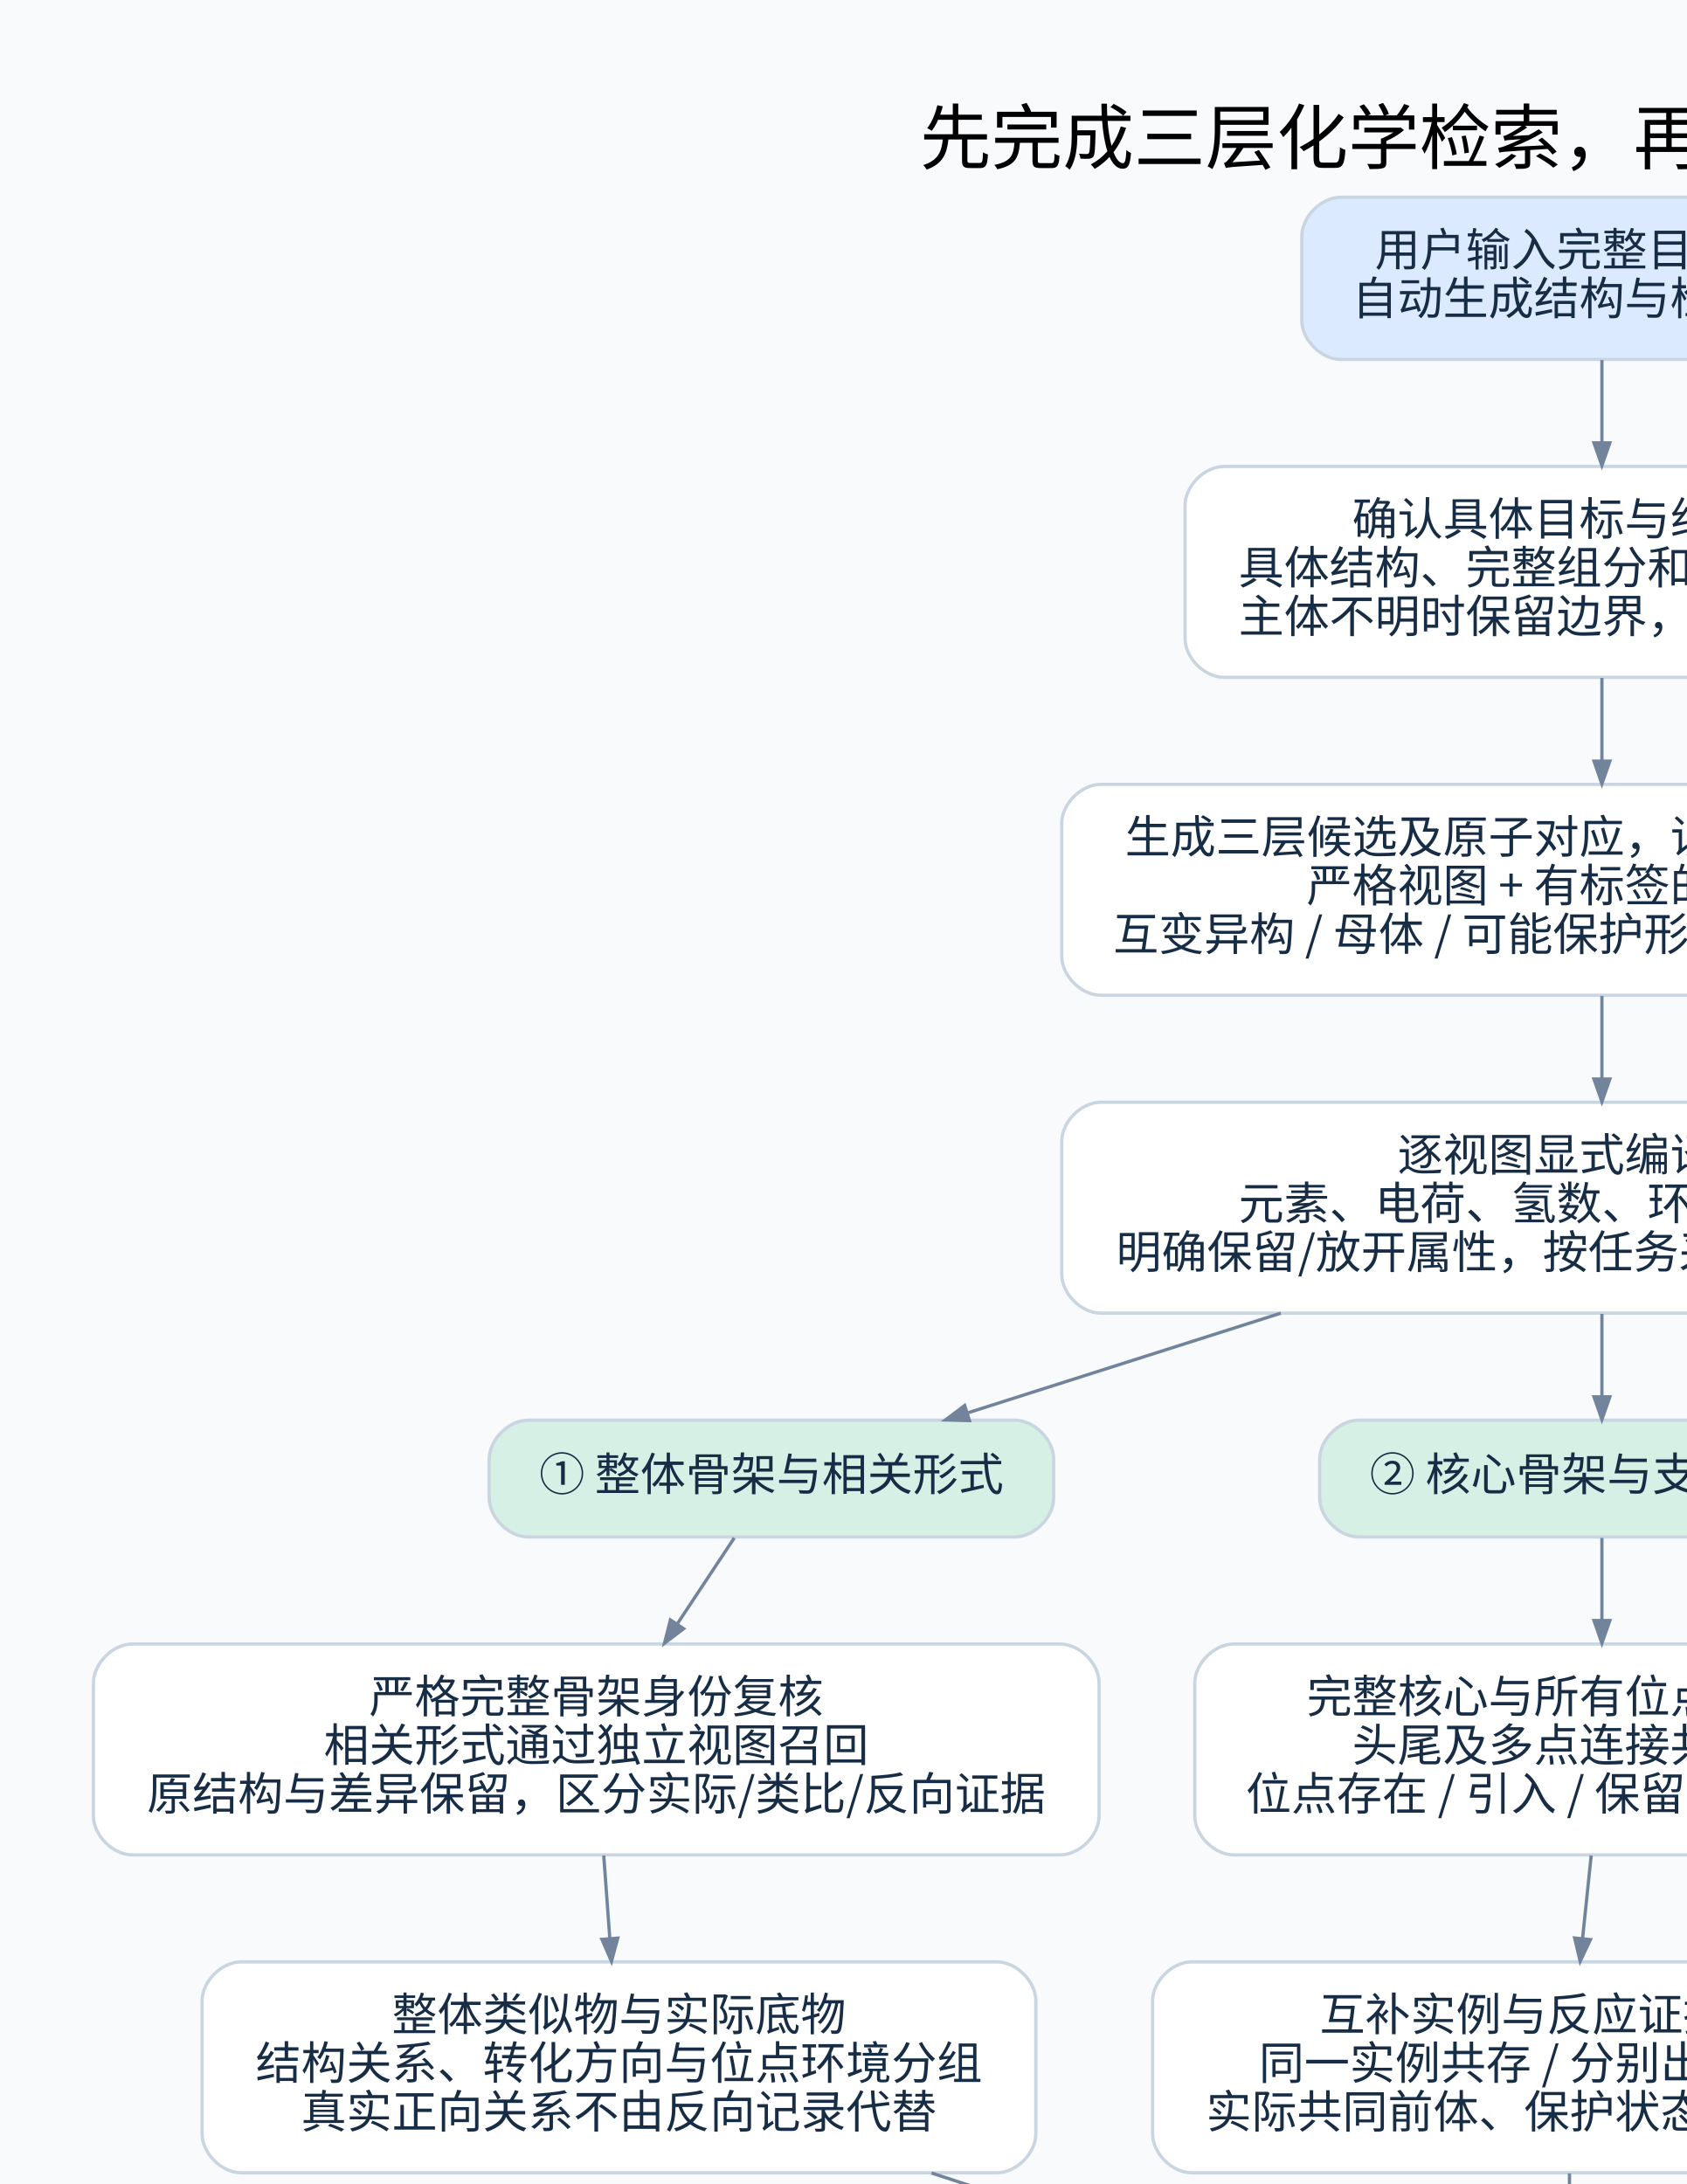
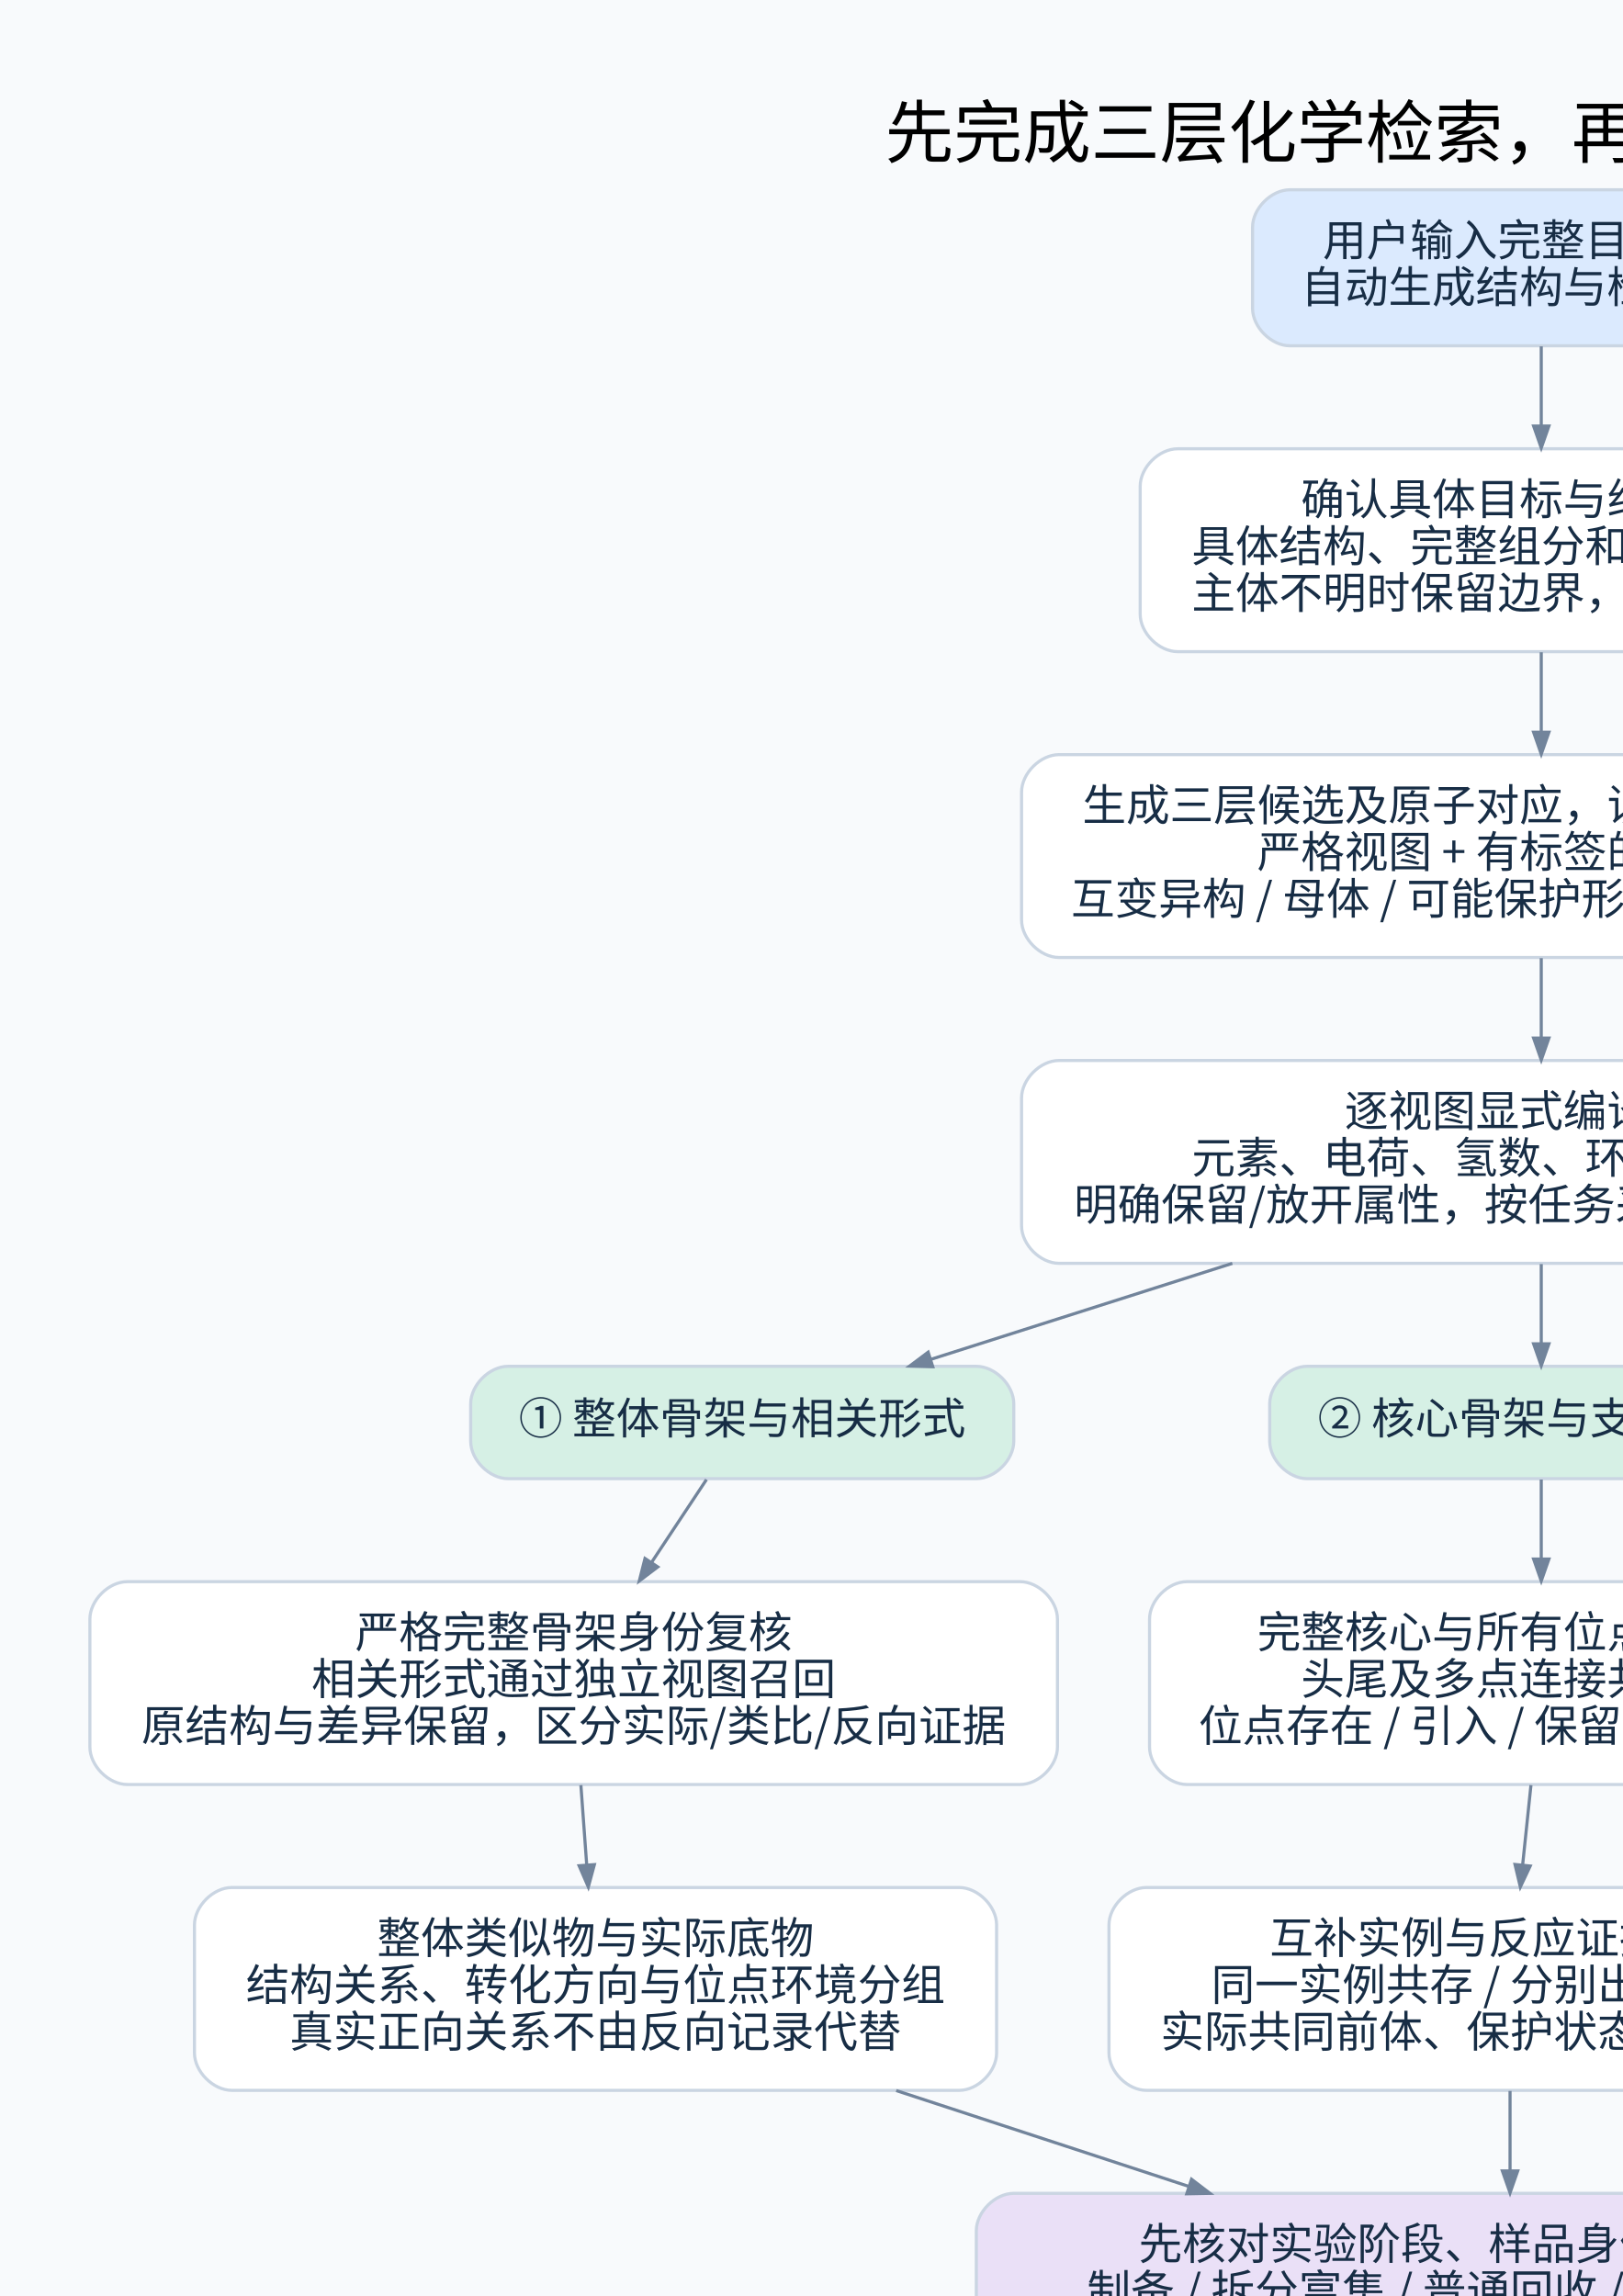
- <svg xmlns="http://www.w3.org/2000/svg" width="1699pt" height="2200pt" viewBox="0.00 0.00 941.10 1218.60">
-   <g id="graph0" class="graph" transform="scale(1.81 1.81) rotate(0) translate(28.8 1189.8)">
-     <polygon fill="#f8fafc" stroke="transparent" points="-28.8,28.8 -28.8,-1189.8 912.3,-1189.8 912.3,28.8 -28.8,28.8" />
-     <text text-anchor="middle" x="441.75" y="-1139.4" font-family="Noto Sans CJK SC" font-size="22.00">先完成三层化学检索，再交给模型预测</text>
+ <svg xmlns="http://www.w3.org/2000/svg" width="1699pt" height="2404pt" viewBox="0.00 0.00 941.10 1331.60">
+   <g id="graph0" class="graph" transform="scale(1.81 1.81) rotate(0) translate(28.8 1302.8)">
+     <polygon fill="#f8fafc" stroke="transparent" points="-28.8,28.8 -28.8,-1302.8 912.3,-1302.8 912.3,28.8 -28.8,28.8" />
+     <text text-anchor="middle" x="441.75" y="-1252.4" font-family="Noto Sans CJK SC" font-size="22.00">先完成三层化学检索，再交给模型预测</text>
    <g id="node1" class="node">
-       <path fill="#dbeafe" stroke="#cad5e2" d="M545.5,-1129C545.5,-1129 384.5,-1129 384.5,-1129 378.5,-1129 372.5,-1123 372.5,-1117 372.5,-1117 372.5,-1091 372.5,-1091 372.5,-1085 378.5,-1079 384.5,-1079 384.5,-1079 545.5,-1079 545.5,-1079 551.5,-1079 557.5,-1085 557.5,-1091 557.5,-1091 557.5,-1117 557.5,-1117 557.5,-1123 551.5,-1129 545.5,-1129" />
-       <text text-anchor="middle" x="465" y="-1107.8" font-family="Noto Sans CJK SC" font-size="14.00" fill="#172d45">用户输入完整目标分子</text>
-       <text text-anchor="middle" x="465" y="-1092.8" font-family="Noto Sans CJK SC" font-size="14.00" fill="#172d45">自动生成结构与检索任务</text>
+       <path fill="#dbeafe" stroke="#cad5e2" d="M545.5,-1242C545.5,-1242 384.5,-1242 384.5,-1242 378.5,-1242 372.5,-1236 372.5,-1230 372.5,-1230 372.5,-1204 372.5,-1204 372.5,-1198 378.5,-1192 384.5,-1192 384.5,-1192 545.5,-1192 545.5,-1192 551.5,-1192 557.5,-1198 557.5,-1204 557.5,-1204 557.5,-1230 557.5,-1230 557.5,-1236 551.5,-1242 545.5,-1242" />
+       <text text-anchor="middle" x="465" y="-1220.8" font-family="Noto Sans CJK SC" font-size="14.00" fill="#172d45">用户输入完整目标分子</text>
+       <text text-anchor="middle" x="465" y="-1205.8" font-family="Noto Sans CJK SC" font-size="14.00" fill="#172d45">自动生成结构与检索任务</text>
    </g>
    <g id="node17" class="node">
-       <path fill="white" stroke="#cad5e2" d="M581.5,-1046C581.5,-1046 348.5,-1046 348.5,-1046 342.5,-1046 336.5,-1040 336.5,-1034 336.5,-1034 336.5,-993 336.5,-993 336.5,-987 342.5,-981 348.5,-981 348.5,-981 581.5,-981 581.5,-981 587.5,-981 593.5,-987 593.5,-993 593.5,-993 593.5,-1034 593.5,-1034 593.5,-1040 587.5,-1046 581.5,-1046" />
-       <text text-anchor="middle" x="465" y="-1024.8" font-family="Noto Sans CJK SC" font-size="14.00" fill="#172d45">确认具体目标与组分范围</text>
-       <text text-anchor="middle" x="465" y="-1009.8" font-family="Noto Sans CJK SC" font-size="14.00" fill="#172d45">具体结构、完整组分和通式分别处理</text>
-       <text text-anchor="middle" x="465" y="-994.8" font-family="Noto Sans CJK SC" font-size="14.00" fill="#172d45">主体不明时保留边界，不拼接伪共存</text>
+       <path fill="white" stroke="#cad5e2" d="M581.5,-1159C581.5,-1159 348.5,-1159 348.5,-1159 342.5,-1159 336.5,-1153 336.5,-1147 336.5,-1147 336.5,-1106 336.5,-1106 336.5,-1100 342.5,-1094 348.5,-1094 348.5,-1094 581.5,-1094 581.5,-1094 587.5,-1094 593.5,-1100 593.5,-1106 593.5,-1106 593.5,-1147 593.5,-1147 593.5,-1153 587.5,-1159 581.5,-1159" />
+       <text text-anchor="middle" x="465" y="-1137.8" font-family="Noto Sans CJK SC" font-size="14.00" fill="#172d45">确认具体目标与组分范围</text>
+       <text text-anchor="middle" x="465" y="-1122.8" font-family="Noto Sans CJK SC" font-size="14.00" fill="#172d45">具体结构、完整组分和通式分别处理</text>
+       <text text-anchor="middle" x="465" y="-1107.8" font-family="Noto Sans CJK SC" font-size="14.00" fill="#172d45">主体不明时保留边界，不拼接伪共存</text>
    </g>
    <g id="edge1" class="edge">
-       <path fill="none" stroke="#72849b" d="M465,-1078.82C465,-1070.98 465,-1062.08 465,-1053.45" />
-       <polygon fill="#72849b" stroke="#72849b" points="467.45,-1053.29 465,-1046.29 462.55,-1053.29 467.45,-1053.29" />
+       <path fill="none" stroke="#72849b" d="M465,-1191.82C465,-1183.98 465,-1175.08 465,-1166.45" />
+       <polygon fill="#72849b" stroke="#72849b" points="467.45,-1166.29 465,-1159.29 462.55,-1166.29 467.45,-1166.29" />
    </g>
    <g id="node2" class="node">
-       <path fill="white" stroke="#cad5e2" d="M619.5,-948C619.5,-948 310.5,-948 310.5,-948 304.5,-948 298.5,-942 298.5,-936 298.5,-936 298.5,-895 298.5,-895 298.5,-889 304.5,-883 310.5,-883 310.5,-883 619.5,-883 619.5,-883 625.5,-883 631.5,-889 631.5,-895 631.5,-895 631.5,-936 631.5,-936 631.5,-942 625.5,-948 619.5,-948" />
-       <text text-anchor="middle" x="465" y="-926.8" font-family="Noto Sans CJK SC" font-size="14.00" fill="#172d45">生成三层候选及原子对应，识别环系和化学要求</text>
-       <text text-anchor="middle" x="465" y="-911.8" font-family="Noto Sans CJK SC" font-size="14.00" fill="#172d45">严格视图 + 有标签的化学扩展</text>
-       <text text-anchor="middle" x="465" y="-896.8" font-family="Noto Sans CJK SC" font-size="14.00" fill="#172d45">互变异构 / 母体 / 可能保护形式 / 限定官能团变化</text>
+       <path fill="white" stroke="#cad5e2" d="M619.5,-1061C619.5,-1061 310.5,-1061 310.5,-1061 304.5,-1061 298.5,-1055 298.5,-1049 298.5,-1049 298.5,-1008 298.5,-1008 298.5,-1002 304.5,-996 310.5,-996 310.5,-996 619.5,-996 619.5,-996 625.5,-996 631.5,-1002 631.5,-1008 631.5,-1008 631.5,-1049 631.5,-1049 631.5,-1055 625.5,-1061 619.5,-1061" />
+       <text text-anchor="middle" x="465" y="-1039.8" font-family="Noto Sans CJK SC" font-size="14.00" fill="#172d45">生成三层候选及原子对应，识别环系和化学要求</text>
+       <text text-anchor="middle" x="465" y="-1024.8" font-family="Noto Sans CJK SC" font-size="14.00" fill="#172d45">严格视图 + 有标签的化学扩展</text>
+       <text text-anchor="middle" x="465" y="-1009.8" font-family="Noto Sans CJK SC" font-size="14.00" fill="#172d45">互变异构 / 母体 / 可能保护形式 / 限定官能团变化</text>
    </g>
    <g id="node18" class="node">
-       <path fill="white" stroke="#cad5e2" d="M619.5,-850C619.5,-850 310.5,-850 310.5,-850 304.5,-850 298.5,-844 298.5,-838 298.5,-838 298.5,-797 298.5,-797 298.5,-791 304.5,-785 310.5,-785 310.5,-785 619.5,-785 619.5,-785 625.5,-785 631.5,-791 631.5,-797 631.5,-797 631.5,-838 631.5,-838 631.5,-844 625.5,-850 619.5,-850" />
-       <text text-anchor="middle" x="465" y="-828.8" font-family="Noto Sans CJK SC" font-size="14.00" fill="#172d45">逐视图显式编译查询</text>
-       <text text-anchor="middle" x="465" y="-813.8" font-family="Noto Sans CJK SC" font-size="14.00" fill="#172d45">元素、电荷、氢数、环系与实例约束</text>
-       <text text-anchor="middle" x="465" y="-798.8" font-family="Noto Sans CJK SC" font-size="14.00" fill="#172d45">明确保留/放开属性，按任务采用包含或身份判据</text>
+       <path fill="white" stroke="#cad5e2" d="M619.5,-963C619.5,-963 310.5,-963 310.5,-963 304.5,-963 298.5,-957 298.5,-951 298.5,-951 298.5,-910 298.5,-910 298.5,-904 304.5,-898 310.5,-898 310.5,-898 619.5,-898 619.5,-898 625.5,-898 631.5,-904 631.5,-910 631.5,-910 631.5,-951 631.5,-951 631.5,-957 625.5,-963 619.5,-963" />
+       <text text-anchor="middle" x="465" y="-941.8" font-family="Noto Sans CJK SC" font-size="14.00" fill="#172d45">逐视图显式编译查询</text>
+       <text text-anchor="middle" x="465" y="-926.8" font-family="Noto Sans CJK SC" font-size="14.00" fill="#172d45">元素、电荷、氢数、环系与实例约束</text>
+       <text text-anchor="middle" x="465" y="-911.8" font-family="Noto Sans CJK SC" font-size="14.00" fill="#172d45">明确保留/放开属性，按任务采用包含或身份判据</text>
    </g>
    <g id="edge3" class="edge">
-       <path fill="none" stroke="#72849b" d="M465,-882.8C465,-874.61 465,-865.7 465,-857.19" />
-       <polygon fill="#72849b" stroke="#72849b" points="467.45,-857.17 465,-850.17 462.55,-857.17 467.45,-857.17" />
+       <path fill="none" stroke="#72849b" d="M465,-995.8C465,-987.61 465,-978.7 465,-970.19" />
+       <polygon fill="#72849b" stroke="#72849b" points="467.45,-970.17 465,-963.17 462.55,-970.17 467.45,-970.17" />
    </g>
    <g id="node3" class="node">
-       <path fill="#d6f0e5" stroke="#cad5e2" d="M284,-752C284,-752 134,-752 134,-752 128,-752 122,-746 122,-740 122,-740 122,-728 122,-728 122,-722 128,-716 134,-716 134,-716 284,-716 284,-716 290,-716 296,-722 296,-728 296,-728 296,-740 296,-740 296,-746 290,-752 284,-752" />
-       <text text-anchor="middle" x="209" y="-730.3" font-family="Noto Sans CJK SC" font-size="14.00" fill="#172d45">① 整体骨架与相关形式</text>
+       <path fill="#d6f0e5" stroke="#cad5e2" d="M284,-865C284,-865 134,-865 134,-865 128,-865 122,-859 122,-853 122,-853 122,-841 122,-841 122,-835 128,-829 134,-829 134,-829 284,-829 284,-829 290,-829 296,-835 296,-841 296,-841 296,-853 296,-853 296,-859 290,-865 284,-865" />
+       <text text-anchor="middle" x="209" y="-843.3" font-family="Noto Sans CJK SC" font-size="14.00" fill="#172d45">① 整体骨架与相关形式</text>
    </g>
    <g id="node6" class="node">
-       <path fill="white" stroke="#cad5e2" d="M298,-683C298,-683 12,-683 12,-683 6,-683 0,-677 0,-671 0,-671 0,-630 0,-630 0,-624 6,-618 12,-618 12,-618 298,-618 298,-618 304,-618 310,-624 310,-630 310,-630 310,-671 310,-671 310,-677 304,-683 298,-683" />
-       <text text-anchor="middle" x="155" y="-661.8" font-family="Noto Sans CJK SC" font-size="14.00" fill="#172d45">严格完整骨架身份复核</text>
-       <text text-anchor="middle" x="155" y="-646.8" font-family="Noto Sans CJK SC" font-size="14.00" fill="#172d45">相关形式通过独立视图召回</text>
-       <text text-anchor="middle" x="155" y="-631.8" font-family="Noto Sans CJK SC" font-size="14.00" fill="#172d45">原结构与差异保留，区分实际/类比/反向证据</text>
+       <path fill="white" stroke="#cad5e2" d="M298,-796C298,-796 12,-796 12,-796 6,-796 0,-790 0,-784 0,-784 0,-743 0,-743 0,-737 6,-731 12,-731 12,-731 298,-731 298,-731 304,-731 310,-737 310,-743 310,-743 310,-784 310,-784 310,-790 304,-796 298,-796" />
+       <text text-anchor="middle" x="155" y="-774.8" font-family="Noto Sans CJK SC" font-size="14.00" fill="#172d45">严格完整骨架身份复核</text>
+       <text text-anchor="middle" x="155" y="-759.8" font-family="Noto Sans CJK SC" font-size="14.00" fill="#172d45">相关形式通过独立视图召回</text>
+       <text text-anchor="middle" x="155" y="-744.8" font-family="Noto Sans CJK SC" font-size="14.00" fill="#172d45">原结构与差异保留，区分实际/类比/反向证据</text>
    </g>
    <g id="edge7" class="edge">
-       <path fill="none" stroke="#72849b" d="M197.55,-715.72C192.42,-707.97 186.15,-698.52 180.02,-689.27" />
-       <polygon fill="#72849b" stroke="#72849b" points="181.94,-687.72 176.03,-683.24 177.85,-690.42 181.94,-687.72" />
+       <path fill="none" stroke="#72849b" d="M197.55,-828.72C192.42,-820.97 186.15,-811.52 180.02,-802.27" />
+       <polygon fill="#72849b" stroke="#72849b" points="181.94,-800.72 176.03,-796.24 177.85,-803.42 181.94,-800.72" />
    </g>
    <g id="node4" class="node">
-       <path fill="#d6f0e5" stroke="#cad5e2" d="M540,-752C540,-752 390,-752 390,-752 384,-752 378,-746 378,-740 378,-740 378,-728 378,-728 378,-722 384,-716 390,-716 390,-716 540,-716 540,-716 546,-716 552,-722 552,-728 552,-728 552,-740 552,-740 552,-746 546,-752 540,-752" />
-       <text text-anchor="middle" x="465" y="-730.3" font-family="Noto Sans CJK SC" font-size="14.00" fill="#172d45">② 核心骨架与支链互补</text>
+       <path fill="#d6f0e5" stroke="#cad5e2" d="M540,-865C540,-865 390,-865 390,-865 384,-865 378,-859 378,-853 378,-853 378,-841 378,-841 378,-835 384,-829 390,-829 390,-829 540,-829 540,-829 546,-829 552,-835 552,-841 552,-841 552,-853 552,-853 552,-859 546,-865 540,-865" />
+       <text text-anchor="middle" x="465" y="-843.3" font-family="Noto Sans CJK SC" font-size="14.00" fill="#172d45">② 核心骨架与支链互补</text>
    </g>
    <g id="node7" class="node">
-       <path fill="white" stroke="#cad5e2" d="M578.5,-683C578.5,-683 351.5,-683 351.5,-683 345.5,-683 339.5,-677 339.5,-671 339.5,-671 339.5,-630 339.5,-630 339.5,-624 345.5,-618 351.5,-618 351.5,-618 578.5,-618 578.5,-618 584.5,-618 590.5,-624 590.5,-630 590.5,-630 590.5,-671 590.5,-671 590.5,-677 584.5,-683 578.5,-683" />
-       <text text-anchor="middle" x="465" y="-661.8" font-family="Noto Sans CJK SC" font-size="14.00" fill="#172d45">完整核心与所有位点一致对齐</text>
-       <text text-anchor="middle" x="465" y="-646.8" font-family="Noto Sans CJK SC" font-size="14.00" fill="#172d45">头尾及多点连接共同比较</text>
-       <text text-anchor="middle" x="465" y="-631.8" font-family="Noto Sans CJK SC" font-size="14.00" fill="#172d45">位点存在 / 引入 / 保留及共同中间体</text>
+       <path fill="white" stroke="#cad5e2" d="M578.5,-796C578.5,-796 351.5,-796 351.5,-796 345.5,-796 339.5,-790 339.5,-784 339.5,-784 339.5,-743 339.5,-743 339.5,-737 345.5,-731 351.5,-731 351.5,-731 578.5,-731 578.5,-731 584.5,-731 590.5,-737 590.5,-743 590.5,-743 590.5,-784 590.5,-784 590.5,-790 584.5,-796 578.5,-796" />
+       <text text-anchor="middle" x="465" y="-774.8" font-family="Noto Sans CJK SC" font-size="14.00" fill="#172d45">完整核心与所有位点一致对齐</text>
+       <text text-anchor="middle" x="465" y="-759.8" font-family="Noto Sans CJK SC" font-size="14.00" fill="#172d45">头尾及多点连接共同比较</text>
+       <text text-anchor="middle" x="465" y="-744.8" font-family="Noto Sans CJK SC" font-size="14.00" fill="#172d45">位点存在 / 引入 / 保留及共同中间体</text>
    </g>
    <g id="edge9" class="edge">
-       <path fill="none" stroke="#72849b" d="M465,-715.72C465,-708.27 465,-699.23 465,-690.32" />
-       <polygon fill="#72849b" stroke="#72849b" points="467.45,-690.24 465,-683.24 462.55,-690.24 467.45,-690.24" />
+       <path fill="none" stroke="#72849b" d="M465,-828.72C465,-821.27 465,-812.23 465,-803.32" />
+       <polygon fill="#72849b" stroke="#72849b" points="467.45,-803.24 465,-796.24 462.55,-803.24 467.45,-803.24" />
    </g>
    <g id="node5" class="node">
-       <path fill="#d6f0e5" stroke="#cad5e2" d="M783,-752C783,-752 633,-752 633,-752 627,-752 621,-746 621,-740 621,-740 621,-728 621,-728 621,-722 627,-716 633,-716 633,-716 783,-716 783,-716 789,-716 795,-722 795,-728 795,-728 795,-740 795,-740 795,-746 789,-752 783,-752" />
-       <text text-anchor="middle" x="708" y="-730.3" font-family="Noto Sans CJK SC" font-size="14.00" fill="#172d45">③ 分片骨架与成环参考</text>
+       <path fill="#d6f0e5" stroke="#cad5e2" d="M783,-865C783,-865 633,-865 633,-865 627,-865 621,-859 621,-853 621,-853 621,-841 621,-841 621,-835 627,-829 633,-829 633,-829 783,-829 783,-829 789,-829 795,-835 795,-841 795,-841 795,-853 795,-853 795,-859 789,-865 783,-865" />
+       <text text-anchor="middle" x="708" y="-843.3" font-family="Noto Sans CJK SC" font-size="14.00" fill="#172d45">③ 分片骨架与成环参考</text>
    </g>
    <g id="node8" class="node">
-       <path fill="white" stroke="#cad5e2" d="M864.5,-683C864.5,-683 631.5,-683 631.5,-683 625.5,-683 619.5,-677 619.5,-671 619.5,-671 619.5,-630 619.5,-630 619.5,-624 625.5,-618 631.5,-618 631.5,-618 864.5,-618 864.5,-618 870.5,-618 876.5,-624 876.5,-630 876.5,-630 876.5,-671 876.5,-671 876.5,-677 870.5,-683 864.5,-683" />
-       <text text-anchor="middle" x="748" y="-661.8" font-family="Noto Sans CJK SC" font-size="14.00" fill="#172d45">片间连接：逐分支与端口查询</text>
-       <text text-anchor="middle" x="748" y="-646.8" font-family="Noto Sans CJK SC" font-size="14.00" fill="#172d45">单分子成环：双端同一实例匹配</text>
-       <text text-anchor="middle" x="748" y="-631.8" font-family="Noto Sans CJK SC" font-size="14.00" fill="#172d45">多键成环及不同原子来源的构筑方式</text>
+       <path fill="white" stroke="#cad5e2" d="M864.5,-796C864.5,-796 631.5,-796 631.5,-796 625.5,-796 619.5,-790 619.5,-784 619.5,-784 619.5,-743 619.5,-743 619.5,-737 625.5,-731 631.5,-731 631.5,-731 864.5,-731 864.5,-731 870.5,-731 876.5,-737 876.5,-743 876.5,-743 876.5,-784 876.5,-784 876.5,-790 870.5,-796 864.5,-796" />
+       <text text-anchor="middle" x="748" y="-774.8" font-family="Noto Sans CJK SC" font-size="14.00" fill="#172d45">片间连接：逐分支与端口查询</text>
+       <text text-anchor="middle" x="748" y="-759.8" font-family="Noto Sans CJK SC" font-size="14.00" fill="#172d45">单分子成环：双端同一实例匹配</text>
+       <text text-anchor="middle" x="748" y="-744.8" font-family="Noto Sans CJK SC" font-size="14.00" fill="#172d45">多键成环及不同原子来源的构筑方式</text>
    </g>
    <g id="edge11" class="edge">
-       <path fill="none" stroke="#72849b" d="M716.48,-715.72C720.25,-708.05 724.84,-698.7 729.34,-689.53" />
-       <polygon fill="#72849b" stroke="#72849b" points="731.54,-690.6 732.42,-683.24 727.14,-688.44 731.54,-690.6" />
+       <path fill="none" stroke="#72849b" d="M716.48,-828.72C720.25,-821.05 724.84,-811.7 729.34,-802.53" />
+       <polygon fill="#72849b" stroke="#72849b" points="731.54,-803.6 732.42,-796.24 727.14,-801.44 731.54,-803.6" />
    </g>
    <g id="node9" class="node">
-       <path fill="white" stroke="#cad5e2" d="M278.5,-585C278.5,-585 45.5,-585 45.5,-585 39.5,-585 33.5,-579 33.5,-573 33.5,-573 33.5,-532 33.5,-532 33.5,-526 39.5,-520 45.5,-520 45.5,-520 278.5,-520 278.5,-520 284.5,-520 290.5,-526 290.5,-532 290.5,-532 290.5,-573 290.5,-573 290.5,-579 284.5,-585 278.5,-585" />
-       <text text-anchor="middle" x="162" y="-563.8" font-family="Noto Sans CJK SC" font-size="14.00" fill="#172d45">整体类似物与实际底物</text>
-       <text text-anchor="middle" x="162" y="-548.8" font-family="Noto Sans CJK SC" font-size="14.00" fill="#172d45">结构关系、转化方向与位点环境分组</text>
-       <text text-anchor="middle" x="162" y="-533.8" font-family="Noto Sans CJK SC" font-size="14.00" fill="#172d45">真实正向关系不由反向记录代替</text>
+       <path fill="white" stroke="#cad5e2" d="M278.5,-698C278.5,-698 45.5,-698 45.5,-698 39.5,-698 33.5,-692 33.5,-686 33.5,-686 33.5,-645 33.5,-645 33.5,-639 39.5,-633 45.5,-633 45.5,-633 278.5,-633 278.5,-633 284.5,-633 290.5,-639 290.5,-645 290.5,-645 290.5,-686 290.5,-686 290.5,-692 284.5,-698 278.5,-698" />
+       <text text-anchor="middle" x="162" y="-676.8" font-family="Noto Sans CJK SC" font-size="14.00" fill="#172d45">整体类似物与实际底物</text>
+       <text text-anchor="middle" x="162" y="-661.8" font-family="Noto Sans CJK SC" font-size="14.00" fill="#172d45">结构关系、转化方向与位点环境分组</text>
+       <text text-anchor="middle" x="162" y="-646.8" font-family="Noto Sans CJK SC" font-size="14.00" fill="#172d45">真实正向关系不由反向记录代替</text>
    </g>
    <g id="edge8" class="edge">
-       <path fill="none" stroke="#72849b" d="M157.31,-617.8C157.91,-609.61 158.56,-600.7 159.18,-592.19" />
-       <polygon fill="#72849b" stroke="#72849b" points="161.63,-592.33 159.69,-585.17 156.74,-591.97 161.63,-592.33" />
+       <path fill="none" stroke="#72849b" d="M157.31,-730.8C157.91,-722.61 158.56,-713.7 159.18,-705.19" />
+       <polygon fill="#72849b" stroke="#72849b" points="161.63,-705.33 159.69,-698.17 156.74,-704.97 161.63,-705.33" />
    </g>
    <g id="node10" class="node">
-       <path fill="white" stroke="#cad5e2" d="M571.5,-585C571.5,-585 338.5,-585 338.5,-585 332.5,-585 326.5,-579 326.5,-573 326.5,-573 326.5,-532 326.5,-532 326.5,-526 332.5,-520 338.5,-520 338.5,-520 571.5,-520 571.5,-520 577.5,-520 583.5,-526 583.5,-532 583.5,-532 583.5,-573 583.5,-573 583.5,-579 577.5,-585 571.5,-585" />
-       <text text-anchor="middle" x="455" y="-563.8" font-family="Noto Sans CJK SC" font-size="14.00" fill="#172d45">互补实例与反应证据矩阵</text>
-       <text text-anchor="middle" x="455" y="-548.8" font-family="Noto Sans CJK SC" font-size="14.00" fill="#172d45">同一实例共存 / 分别出现 / 未知</text>
-       <text text-anchor="middle" x="455" y="-533.8" font-family="Noto Sans CJK SC" font-size="14.00" fill="#172d45">实际共同前体、保护状态与已有顺序</text>
+       <path fill="white" stroke="#cad5e2" d="M571.5,-698C571.5,-698 338.5,-698 338.5,-698 332.5,-698 326.5,-692 326.5,-686 326.5,-686 326.5,-645 326.5,-645 326.5,-639 332.5,-633 338.5,-633 338.5,-633 571.5,-633 571.5,-633 577.5,-633 583.5,-639 583.5,-645 583.5,-645 583.5,-686 583.5,-686 583.5,-692 577.5,-698 571.5,-698" />
+       <text text-anchor="middle" x="455" y="-676.8" font-family="Noto Sans CJK SC" font-size="14.00" fill="#172d45">互补实例与反应证据矩阵</text>
+       <text text-anchor="middle" x="455" y="-661.8" font-family="Noto Sans CJK SC" font-size="14.00" fill="#172d45">同一实例共存 / 分别出现 / 未知</text>
+       <text text-anchor="middle" x="455" y="-646.8" font-family="Noto Sans CJK SC" font-size="14.00" fill="#172d45">实际共同前体、保护状态与已有顺序</text>
    </g>
    <g id="edge10" class="edge">
-       <path fill="none" stroke="#72849b" d="M461.7,-617.8C460.84,-609.61 459.92,-600.7 459.03,-592.19" />
-       <polygon fill="#72849b" stroke="#72849b" points="461.46,-591.88 458.3,-585.17 456.59,-592.38 461.46,-591.88" />
+       <path fill="none" stroke="#72849b" d="M461.7,-730.8C460.84,-722.61 459.92,-713.7 459.03,-705.19" />
+       <polygon fill="#72849b" stroke="#72849b" points="461.46,-704.88 458.3,-698.17 456.59,-705.38 461.46,-704.88" />
    </g>
    <g id="node11" class="node">
-       <path fill="white" stroke="#cad5e2" d="M871.5,-585C871.5,-585 624.5,-585 624.5,-585 618.5,-585 612.5,-579 612.5,-573 612.5,-573 612.5,-532 612.5,-532 612.5,-526 618.5,-520 624.5,-520 624.5,-520 871.5,-520 871.5,-520 877.5,-520 883.5,-526 883.5,-532 883.5,-532 883.5,-573 883.5,-573 883.5,-579 877.5,-585 871.5,-585" />
-       <text text-anchor="middle" x="748" y="-563.8" font-family="Noto Sans CJK SC" font-size="14.00" fill="#172d45">具体参考分子与真实连接端</text>
-       <text text-anchor="middle" x="748" y="-548.8" font-family="Noto Sans CJK SC" font-size="14.00" fill="#172d45">端基类别、位置、配对组分与出处</text>
-       <text text-anchor="middle" x="748" y="-533.8" font-family="Noto Sans CJK SC" font-size="14.00" fill="#172d45">来源实例份数、各键证据及未覆盖问题</text>
+       <path fill="white" stroke="#cad5e2" d="M871.5,-698C871.5,-698 624.5,-698 624.5,-698 618.5,-698 612.5,-692 612.5,-686 612.5,-686 612.5,-645 612.5,-645 612.5,-639 618.5,-633 624.5,-633 624.5,-633 871.5,-633 871.5,-633 877.5,-633 883.5,-639 883.5,-645 883.5,-645 883.5,-686 883.5,-686 883.5,-692 877.5,-698 871.5,-698" />
+       <text text-anchor="middle" x="748" y="-676.8" font-family="Noto Sans CJK SC" font-size="14.00" fill="#172d45">具体参考分子与真实连接端</text>
+       <text text-anchor="middle" x="748" y="-661.8" font-family="Noto Sans CJK SC" font-size="14.00" fill="#172d45">端基类别、位置、配对组分与出处</text>
+       <text text-anchor="middle" x="748" y="-646.8" font-family="Noto Sans CJK SC" font-size="14.00" fill="#172d45">来源实例份数、各键证据及未覆盖问题</text>
    </g>
    <g id="edge12" class="edge">
-       <path fill="none" stroke="#72849b" d="M748,-617.8C748,-609.61 748,-600.7 748,-592.19" />
-       <polygon fill="#72849b" stroke="#72849b" points="750.45,-592.17 748,-585.17 745.55,-592.17 750.45,-592.17" />
+       <path fill="none" stroke="#72849b" d="M748,-730.8C748,-722.61 748,-713.7 748,-705.19" />
+       <polygon fill="#72849b" stroke="#72849b" points="750.45,-705.17 748,-698.17 745.55,-705.17 750.45,-705.17" />
    </g>
    <g id="node12" class="node">
-       <path fill="#eae0f7" stroke="#cad5e2" d="M614,-487C614,-487 296,-487 296,-487 290,-487 284,-481 284,-475 284,-475 284,-434 284,-434 284,-428 290,-422 296,-422 296,-422 614,-422 614,-422 620,-422 626,-428 626,-434 626,-434 626,-475 626,-475 626,-481 620,-487 614,-487" />
-       <text text-anchor="middle" x="455" y="-465.8" font-family="Noto Sans CJK SC" font-size="14.00" fill="#172d45">先核对实验阶段、样品身份与实际结果</text>
-       <text text-anchor="middle" x="455" y="-450.8" font-family="Noto Sans CJK SC" font-size="14.00" fill="#172d45">制备 / 拆分富集 / 普通回收 / 分析 / 预期失败</text>
-       <text text-anchor="middle" x="455" y="-435.8" font-family="Noto Sans CJK SC" font-size="14.00" fill="#172d45">结构、测量与条件对应阶段；零键变化不直接删除</text>
+       <path fill="#eae0f7" stroke="#cad5e2" d="M614,-600C614,-600 296,-600 296,-600 290,-600 284,-594 284,-588 284,-588 284,-547 284,-547 284,-541 290,-535 296,-535 296,-535 614,-535 614,-535 620,-535 626,-541 626,-547 626,-547 626,-588 626,-588 626,-594 620,-600 614,-600" />
+       <text text-anchor="middle" x="455" y="-578.8" font-family="Noto Sans CJK SC" font-size="14.00" fill="#172d45">先核对实验阶段、样品身份与实际结果</text>
+       <text text-anchor="middle" x="455" y="-563.8" font-family="Noto Sans CJK SC" font-size="14.00" fill="#172d45">制备 / 拆分富集 / 普通回收 / 分析 / 预期失败</text>
+       <text text-anchor="middle" x="455" y="-548.8" font-family="Noto Sans CJK SC" font-size="14.00" fill="#172d45">结构、测量与条件对应阶段；零键变化不直接删除</text>
    </g>
    <g id="edge13" class="edge">
-       <path fill="none" stroke="#72849b" d="M258.34,-519.93C288.35,-510.1 321.55,-499.22 351.99,-489.25" />
-       <polygon fill="#72849b" stroke="#72849b" points="352.96,-491.51 358.85,-487 351.43,-486.86 352.96,-491.51" />
+       <path fill="none" stroke="#72849b" d="M258.34,-632.93C288.35,-623.1 321.55,-612.22 351.99,-602.25" />
+       <polygon fill="#72849b" stroke="#72849b" points="352.96,-604.51 358.85,-600 351.43,-599.86 352.96,-604.51" />
    </g>
    <g id="edge14" class="edge">
-       <path fill="none" stroke="#72849b" d="M455,-519.8C455,-511.61 455,-502.7 455,-494.19" />
-       <polygon fill="#72849b" stroke="#72849b" points="457.45,-494.17 455,-487.17 452.55,-494.17 457.45,-494.17" />
+       <path fill="none" stroke="#72849b" d="M455,-632.8C455,-624.61 455,-615.7 455,-607.19" />
+       <polygon fill="#72849b" stroke="#72849b" points="457.45,-607.17 455,-600.17 452.55,-607.17 457.45,-607.17" />
    </g>
    <g id="edge15" class="edge">
-       <path fill="none" stroke="#72849b" d="M651.66,-519.93C621.65,-510.1 588.45,-499.22 558.01,-489.25" />
-       <polygon fill="#72849b" stroke="#72849b" points="558.57,-486.86 551.15,-487 557.04,-491.51 558.57,-486.86" />
+       <path fill="none" stroke="#72849b" d="M651.66,-632.93C621.65,-623.1 588.45,-612.22 558.01,-602.25" />
+       <polygon fill="#72849b" stroke="#72849b" points="558.57,-599.86 551.15,-600 557.04,-604.51 558.57,-599.86" />
+     </g>
+     <g id="node19" class="node">
+       <path fill="#d6f0e5" stroke="#cad5e2" d="M608,-502C608,-502 302,-502 302,-502 296,-502 290,-496 290,-490 290,-490 290,-434 290,-434 290,-428 296,-422 302,-422 302,-422 608,-422 608,-422 614,-422 620,-428 620,-434 620,-434 620,-490 620,-490 620,-496 614,-502 608,-502" />
+       <text text-anchor="middle" x="455" y="-480.8" font-family="Noto Sans CJK SC" font-size="14.00" fill="#172d45">必经：目标母核—支链连接方法判定</text>
+       <text text-anchor="middle" x="455" y="-465.8" font-family="Noto Sans CJK SC" font-size="14.00" fill="#172d45">实际反应类型、目标位点、边界键本步是否形成</text>
+       <text text-anchor="middle" x="455" y="-450.8" font-family="Noto Sans CJK SC" font-size="14.00" fill="#172d45">核心底物、支链供体、反应端与迁移差异</text>
+       <text text-anchor="middle" x="455" y="-435.8" font-family="Noto Sans CJK SC" font-size="14.00" fill="#172d45">完整接入 / 局部类比 / 支链转化 / 其他修饰 / 未知</text>
+     </g>
+     <g id="edge16" class="edge">
+       <path fill="none" stroke="#72849b" d="M455,-534.88C455,-526.8 455,-517.95 455,-509.29" />
+       <polygon fill="#72849b" stroke="#72849b" points="457.45,-509.1 455,-502.1 452.55,-509.1 457.45,-509.1" />
    </g>
    <g id="node13" class="node">
      <path fill="white" stroke="#cad5e2" d="M614,-389C614,-389 296,-389 296,-389 290,-389 284,-383 284,-377 284,-377 284,-321 284,-321 284,-315 290,-309 296,-309 296,-309 614,-309 614,-309 620,-309 626,-315 626,-321 626,-321 626,-377 626,-377 626,-383 620,-389 614,-389" />
      <text text-anchor="middle" x="455" y="-367.8" font-family="Noto Sans CJK SC" font-size="14.00" fill="#172d45">参考反应的化学相关性与有限补查</text>
      <text text-anchor="middle" x="455" y="-352.8" font-family="Noto Sans CJK SC" font-size="14.00" fill="#172d45">各键映射：形式检查 / 已检结论稳定性 / 化学支持</text>
      <text text-anchor="middle" x="455" y="-337.8" font-family="Noto Sans CJK SC" font-size="14.00" fill="#172d45">底物多份实例、手性来源、方向与条件关系</text>
      <text text-anchor="middle" x="455" y="-322.8" font-family="Noto Sans CJK SC" font-size="14.00" fill="#172d45">共同中间体及最多两条已有关系；缺失信息不补造</text>
    </g>
-     <g id="edge16" class="edge">
-       <path fill="none" stroke="#72849b" d="M455,-421.88C455,-413.8 455,-404.95 455,-396.29" />
-       <polygon fill="#72849b" stroke="#72849b" points="457.45,-396.1 455,-389.1 452.55,-396.1 457.45,-396.1" />
-     </g>
    <g id="node14" class="node">
      <path fill="#eae0f7" stroke="#cad5e2" d="M600,-276C600,-276 310,-276 310,-276 304,-276 298,-270 298,-264 298,-264 298,-208 298,-208 298,-202 304,-196 310,-196 310,-196 600,-196 600,-196 606,-196 612,-202 612,-208 612,-208 612,-264 612,-264 612,-270 606,-276 600,-276" />
      <text text-anchor="middle" x="455" y="-254.8" font-family="Noto Sans CJK SC" font-size="14.00" fill="#172d45">骨架数量与化学覆盖分开统计</text>
      <text text-anchor="middle" x="455" y="-239.8" font-family="Noto Sans CJK SC" font-size="14.00" fill="#172d45">父候选 / 实际视图任务 / 目标位置</text>
      <text text-anchor="middle" x="455" y="-224.8" font-family="Noto Sans CJK SC" font-size="14.00" fill="#172d45">制备 / 富集获得 / 获得并集 / 分析 / 使用分账</text>
      <text text-anchor="middle" x="455" y="-209.8" font-family="Noto Sans CJK SC" font-size="14.00" fill="#172d45">化合物种类与实例份数分开，推定与确认分开</text>
    </g>
-     <g id="edge17" class="edge">
+     <g id="edge18" class="edge">
      <path fill="none" stroke="#72849b" d="M455,-308.87C455,-300.58 455,-291.75 455,-283.23" />
      <polygon fill="#72849b" stroke="#72849b" points="457.45,-283.16 455,-276.16 452.55,-283.16 457.45,-283.16" />
    </g>
    <g id="node15" class="node">
      <path fill="white" stroke="#cad5e2" d="M607,-163C607,-163 303,-163 303,-163 297,-163 291,-157 291,-151 291,-151 291,-110 291,-110 291,-104 297,-98 303,-98 303,-98 607,-98 607,-98 613,-98 619,-104 619,-110 619,-110 619,-151 619,-151 619,-157 613,-163 607,-163" />
      <text text-anchor="middle" x="455" y="-141.8" font-family="Noto Sans CJK SC" font-size="14.00" fill="#172d45">模型预测前的参考资料包</text>
      <text text-anchor="middle" x="455" y="-126.8" font-family="Noto Sans CJK SC" font-size="14.00" fill="#172d45">三层实例、反应与底物、规则和原子对应</text>
      <text text-anchor="middle" x="455" y="-111.8" font-family="Noto Sans CJK SC" font-size="14.00" fill="#172d45">构筑或获得方式、阶段证据、目标差异与未知项</text>
    </g>
-     <g id="edge18" class="edge">
+     <g id="edge19" class="edge">
      <path fill="none" stroke="#72849b" d="M455,-195.87C455,-187.55 455,-178.76 455,-170.44" />
      <polygon fill="#72849b" stroke="#72849b" points="457.45,-170.28 455,-163.28 452.55,-170.28 457.45,-170.28" />
    </g>
    <g id="node16" class="node">
      <path fill="#dbeafe" stroke="#cad5e2" d="M571.5,-65C571.5,-65 338.5,-65 338.5,-65 332.5,-65 326.5,-59 326.5,-53 326.5,-53 326.5,-12 326.5,-12 326.5,-6 332.5,0 338.5,0 338.5,0 571.5,0 571.5,0 577.5,0 583.5,-6 583.5,-12 583.5,-12 583.5,-53 583.5,-53 583.5,-59 577.5,-65 571.5,-65" />
      <text text-anchor="middle" x="455" y="-43.8" font-family="Noto Sans CJK SC" font-size="14.00" fill="#172d45">此时才调用模型</text>
      <text text-anchor="middle" x="455" y="-28.8" font-family="Noto Sans CJK SC" font-size="14.00" fill="#172d45">考虑局部修饰、支链组合与战略切断</text>
      <text text-anchor="middle" x="455" y="-13.8" font-family="Noto Sans CJK SC" font-size="14.00" fill="#172d45">结合参考资料设计目标合成方案</text>
    </g>
-     <g id="edge19" class="edge">
+     <g id="edge20" class="edge">
      <path fill="none" stroke="#72849b" d="M455,-97.8C455,-89.61 455,-80.7 455,-72.19" />
      <polygon fill="#72849b" stroke="#72849b" points="457.45,-72.17 455,-65.17 452.55,-72.17 457.45,-72.17" />
    </g>
    <g id="edge2" class="edge">
-       <path fill="none" stroke="#72849b" d="M465,-980.8C465,-972.61 465,-963.7 465,-955.19" />
-       <polygon fill="#72849b" stroke="#72849b" points="467.45,-955.17 465,-948.17 462.55,-955.17 467.45,-955.17" />
+       <path fill="none" stroke="#72849b" d="M465,-1093.8C465,-1085.61 465,-1076.7 465,-1068.19" />
+       <polygon fill="#72849b" stroke="#72849b" points="467.45,-1068.17 465,-1061.17 462.55,-1068.17 467.45,-1068.17" />
    </g>
    <g id="edge4" class="edge">
-       <path fill="none" stroke="#72849b" d="M366.02,-784.99C333.46,-774.62 298.25,-763.41 269.44,-754.24" />
-       <polygon fill="#72849b" stroke="#72849b" points="270.05,-751.87 262.64,-752.08 268.57,-756.53 270.05,-751.87" />
+       <path fill="none" stroke="#72849b" d="M366.02,-897.99C333.46,-887.62 298.25,-876.41 269.44,-867.24" />
+       <polygon fill="#72849b" stroke="#72849b" points="270.05,-864.87 262.64,-865.08 268.57,-869.53 270.05,-864.87" />
    </g>
    <g id="edge5" class="edge">
-       <path fill="none" stroke="#72849b" d="M465,-784.76C465,-776.27 465,-767.24 465,-759.23" />
-       <polygon fill="#72849b" stroke="#72849b" points="467.45,-759.2 465,-752.2 462.55,-759.2 467.45,-759.2" />
+       <path fill="none" stroke="#72849b" d="M465,-897.76C465,-889.27 465,-880.24 465,-872.23" />
+       <polygon fill="#72849b" stroke="#72849b" points="467.45,-872.2 465,-865.2 462.55,-872.2 467.45,-872.2" />
    </g>
    <g id="edge6" class="edge">
-       <path fill="none" stroke="#72849b" d="M558.95,-784.99C589.73,-774.67 623,-763.51 650.28,-754.36" />
-       <polygon fill="#72849b" stroke="#72849b" points="651.23,-756.63 657.08,-752.08 649.67,-751.98 651.23,-756.63" />
+       <path fill="none" stroke="#72849b" d="M558.95,-897.99C589.73,-887.67 623,-876.51 650.28,-867.36" />
+       <polygon fill="#72849b" stroke="#72849b" points="651.23,-869.63 657.08,-865.08 649.67,-864.98 651.23,-869.63" />
+     </g>
+     <g id="edge17" class="edge">
+       <path fill="none" stroke="#72849b" d="M455,-421.87C455,-413.58 455,-404.75 455,-396.23" />
+       <polygon fill="#72849b" stroke="#72849b" points="457.45,-396.16 455,-389.16 452.55,-396.16 457.45,-396.16" />
    </g>
  </g>
</svg>
